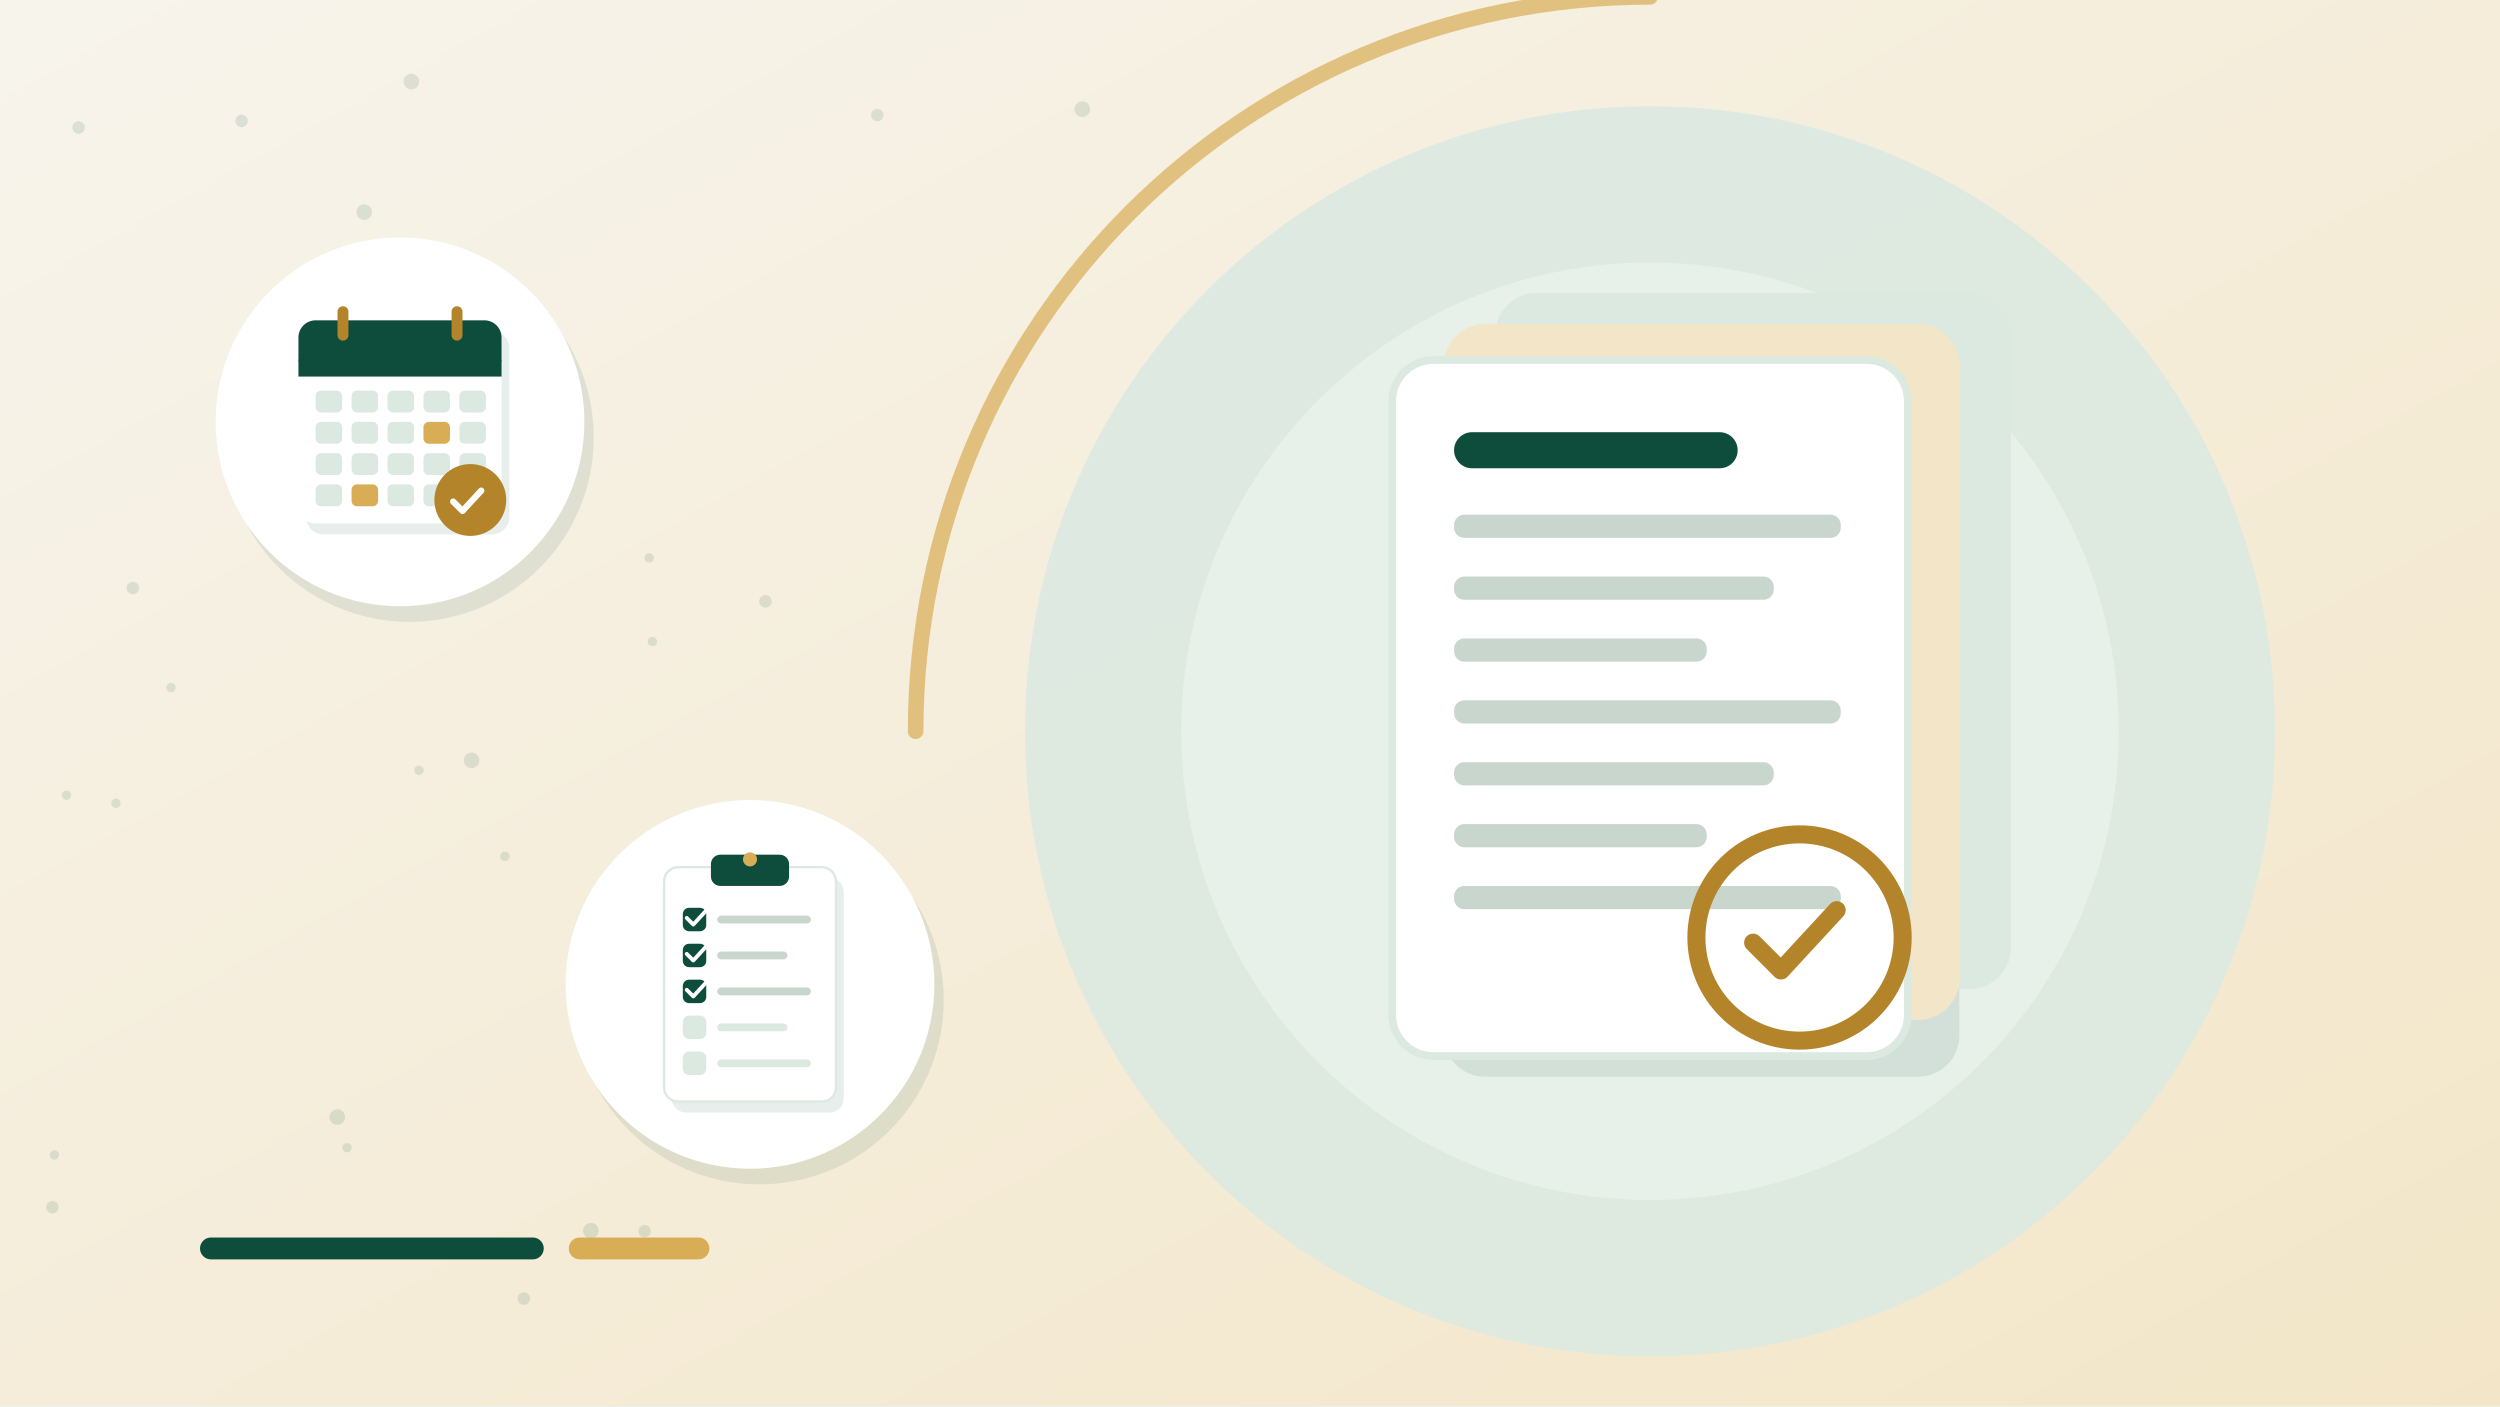
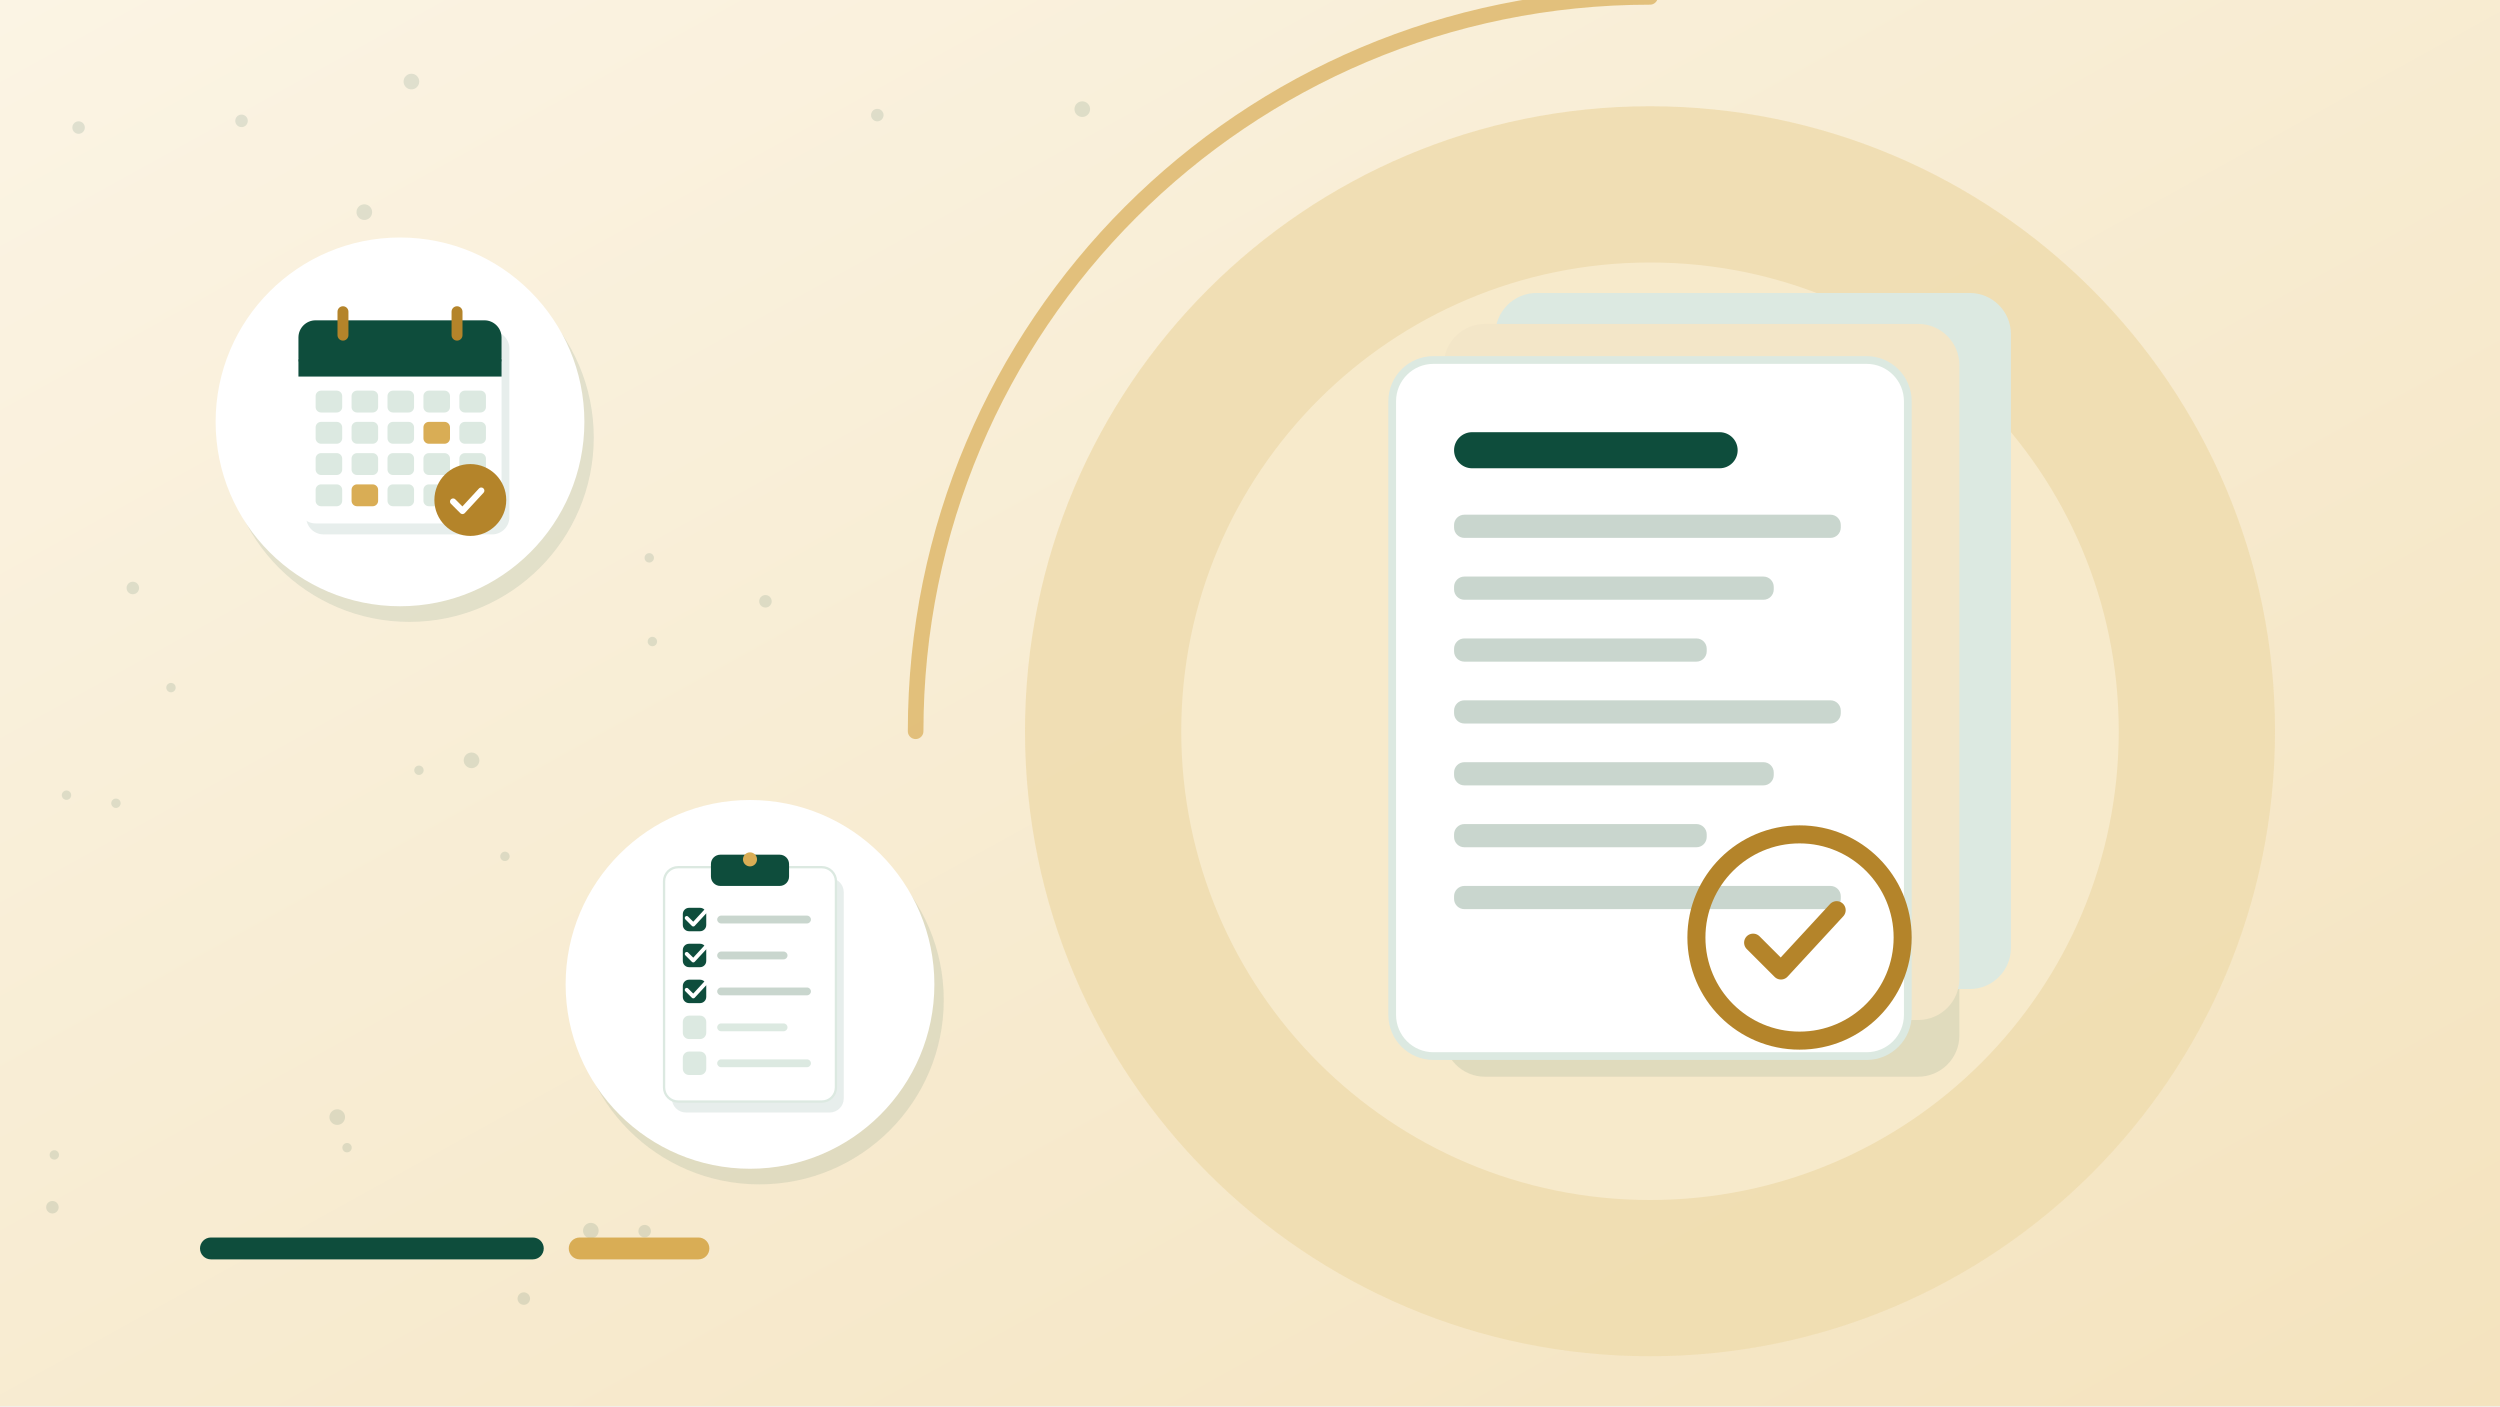
<svg xmlns="http://www.w3.org/2000/svg" viewBox="0 0 1600 900" width="1600" height="900">
  <defs>
    <linearGradient id="bg" x1="0" y1="0" x2="1" y2="1">
-       <stop offset="0" stop-color="#F7F4EC" />
-       <stop offset="1" stop-color="#F3E6C8" />
+       <stop offset="0" stop-color="#FBF4E4" />
+       <stop offset="1" stop-color="#F4E3BE" />
    </linearGradient>
  </defs>
  <rect x="0" y="0" width="1600" height="900" rx="0" fill="url(#bg)" />
  <circle cx="233.16" cy="135.764" r="5" fill="#0E4D3C" opacity=".12" />
  <circle cx="34.766" cy="739.147" r="3" fill="#0E4D3C" opacity=".12" />
  <circle cx="263.296" cy="52.199" r="5" fill="#0E4D3C" opacity=".12" />
  <circle cx="154.583" cy="77.353" r="4" fill="#0E4D3C" opacity=".12" />
  <circle cx="50.296" cy="81.642" r="4" fill="#0E4D3C" opacity=".12" />
  <circle cx="42.56" cy="508.908" r="3" fill="#0E4D3C" opacity=".12" />
  <circle cx="454.051" cy="524.697" r="3" fill="#0E4D3C" opacity=".12" />
  <circle cx="415.514" cy="357.012" r="3" fill="#0E4D3C" opacity=".12" />
  <circle cx="33.539" cy="772.622" r="4" fill="#0E4D3C" opacity=".12" />
  <circle cx="301.78" cy="486.617" r="5" fill="#0E4D3C" opacity=".12" />
  <circle cx="222.107" cy="734.514" r="3" fill="#0E4D3C" opacity=".12" />
  <circle cx="74.2" cy="514.084" r="3" fill="#0E4D3C" opacity=".12" />
  <circle cx="268.126" cy="492.97" r="3" fill="#0E4D3C" opacity=".12" />
  <circle cx="406.345" cy="557.109" r="4" fill="#0E4D3C" opacity=".12" />
  <circle cx="489.888" cy="384.833" r="4" fill="#0E4D3C" opacity=".12" />
  <circle cx="335.233" cy="831.097" r="4" fill="#0E4D3C" opacity=".12" />
  <circle cx="215.832" cy="714.942" r="5" fill="#0E4D3C" opacity=".12" />
  <circle cx="561.477" cy="73.669" r="4" fill="#0E4D3C" opacity=".12" />
  <circle cx="378.141" cy="787.624" r="5" fill="#0E4D3C" opacity=".12" />
  <circle cx="323.161" cy="548.063" r="3" fill="#0E4D3C" opacity=".12" />
  <circle cx="85.007" cy="376.311" r="4" fill="#0E4D3C" opacity=".12" />
  <circle cx="109.429" cy="440.067" r="3" fill="#0E4D3C" opacity=".12" />
  <circle cx="692.654" cy="69.858" r="5" fill="#0E4D3C" opacity=".12" />
  <circle cx="412.579" cy="787.93" r="4" fill="#0E4D3C" opacity=".12" />
  <circle cx="244.888" cy="315.161" r="4" fill="#0E4D3C" opacity=".12" />
  <circle cx="417.525" cy="410.585" r="3" fill="#0E4D3C" opacity=".12" />
-   <circle cx="1056" cy="468" r="400" fill="#DCE9E1" opacity=".9" />
-   <circle cx="1056" cy="468" r="300" fill="#E8F0EA" />
+   <circle cx="1056" cy="468" r="400" fill="#F0DDB0" opacity=".9" />
+   <circle cx="1056" cy="468" r="300" fill="#F7EACB" />
  <path d="M586 468 a 470 470 0 0 1 470 -470" fill="none" stroke="#D9AD55" stroke-width="10" stroke-linecap="round" opacity=".7" />
  <g transform="translate(726 138) scale(1.65)">
    <rect x="120" y="64" width="200" height="270" rx="16" fill="#0E4D3C" opacity=".10" />
    <rect x="140" y="30" width="200" height="270" rx="16" fill="#DCE9E1" />
    <rect x="120" y="42" width="200" height="270" rx="16" fill="#F3E6C8" />
    <rect x="100" y="56" width="200" height="270" rx="16" fill="#FFFFFF" stroke="#DCE9E1" stroke-width="3" />
    <rect x="124" y="84" width="110" height="14" rx="7" fill="#0E4D3C" />
    <rect x="124" y="116" width="150" height="9" rx="4" fill="#C9D6CE" />
    <rect x="124" y="140" width="124" height="9" rx="4" fill="#C9D6CE" />
    <rect x="124" y="164" width="98" height="9" rx="4" fill="#C9D6CE" />
    <rect x="124" y="188" width="150" height="9" rx="4" fill="#C9D6CE" />
    <rect x="124" y="212" width="124" height="9" rx="4" fill="#C9D6CE" />
    <rect x="124" y="236" width="98" height="9" rx="4" fill="#C9D6CE" />
    <rect x="124" y="260" width="150" height="9" rx="4" fill="#C9D6CE" />
    <circle cx="258" cy="280" r="40" fill="none" stroke="#B4842A" stroke-width="7" />
    <path d="M240 282 l10.8 10.8 l21.6 -23.4" fill="none" stroke="#B4842A" stroke-width="7" stroke-linecap="round" stroke-linejoin="round" />
  </g>
  <circle cx="262" cy="280" r="118" fill="#0E4D3C" opacity=".10" />
  <circle cx="256" cy="270" r="118" fill="#FFFFFF" />
  <g transform="translate(156 170) scale(.5)">
    <rect x="80" y="84" width="260" height="260" rx="22" fill="#0E4D3C" opacity=".10" />
    <rect x="70" y="70" width="260" height="260" rx="22" fill="#FFFFFF" />
    <rect x="70" y="70" width="260" height="70" rx="22" fill="#0E4D3C" />
    <rect x="70" y="120" width="260" height="22" rx="0" fill="#0E4D3C" />
    <rect x="120" y="52" width="14" height="44" rx="7" fill="#B4842A" />
    <rect x="266" y="52" width="14" height="44" rx="7" fill="#B4842A" />
    <rect x="92" y="160" width="34" height="28" rx="7" fill="#DCE9E1" />
    <rect x="138" y="160" width="34" height="28" rx="7" fill="#DCE9E1" />
    <rect x="184" y="160" width="34" height="28" rx="7" fill="#DCE9E1" />
    <rect x="230" y="160" width="34" height="28" rx="7" fill="#DCE9E1" />
    <rect x="276" y="160" width="34" height="28" rx="7" fill="#DCE9E1" />
    <rect x="92" y="200" width="34" height="28" rx="7" fill="#DCE9E1" />
    <rect x="138" y="200" width="34" height="28" rx="7" fill="#DCE9E1" />
    <rect x="184" y="200" width="34" height="28" rx="7" fill="#DCE9E1" />
    <rect x="230" y="200" width="34" height="28" rx="7" fill="#D9AD55" />
    <rect x="276" y="200" width="34" height="28" rx="7" fill="#DCE9E1" />
    <rect x="92" y="240" width="34" height="28" rx="7" fill="#DCE9E1" />
    <rect x="138" y="240" width="34" height="28" rx="7" fill="#DCE9E1" />
    <rect x="184" y="240" width="34" height="28" rx="7" fill="#DCE9E1" />
    <rect x="230" y="240" width="34" height="28" rx="7" fill="#DCE9E1" />
    <rect x="276" y="240" width="34" height="28" rx="7" fill="#DCE9E1" />
    <rect x="92" y="280" width="34" height="28" rx="7" fill="#DCE9E1" />
    <rect x="138" y="280" width="34" height="28" rx="7" fill="#D9AD55" />
    <rect x="184" y="280" width="34" height="28" rx="7" fill="#DCE9E1" />
    <rect x="230" y="280" width="34" height="28" rx="7" fill="#DCE9E1" />
    <rect x="276" y="280" width="34" height="28" rx="7" fill="#DCE9E1" />
    <circle cx="290" cy="300" r="46" fill="#B4842A" />
    <path d="M268 302 l12 12 l24 -26" fill="none" stroke="#FFFFFF" stroke-width="8" stroke-linecap="round" stroke-linejoin="round" />
  </g>
  <circle cx="486" cy="640" r="118" fill="#0E4D3C" opacity=".10" />
  <circle cx="480" cy="630" r="118" fill="#FFFFFF" />
  <g transform="translate(380 530) scale(.5)">
    <rect x="100" y="64" width="220" height="300" rx="18" fill="#0E4D3C" opacity=".10" />
    <rect x="90" y="50" width="220" height="300" rx="18" fill="#FFFFFF" stroke="#DCE9E1" stroke-width="3" />
    <rect x="150" y="34" width="100" height="40" rx="12" fill="#0E4D3C" />
    <circle cx="200" cy="40" r="9" fill="#D9AD55" />
    <rect x="114" y="102" width="30" height="30" rx="8" fill="#0E4D3C" />
    <path d="M119 115 l8.4 8.4 l16.8 -18.2" fill="none" stroke="#FFFFFF" stroke-width="5" stroke-linecap="round" stroke-linejoin="round" />
    <rect x="158" y="112" width="120" height="10" rx="5" fill="#C9D6CE" />
    <rect x="114" y="148" width="30" height="30" rx="8" fill="#0E4D3C" />
    <path d="M119 161 l8.4 8.4 l16.8 -18.2" fill="none" stroke="#FFFFFF" stroke-width="5" stroke-linecap="round" stroke-linejoin="round" />
    <rect x="158" y="158" width="90" height="10" rx="5" fill="#C9D6CE" />
    <rect x="114" y="194" width="30" height="30" rx="8" fill="#0E4D3C" />
    <path d="M119 207 l8.4 8.4 l16.8 -18.2" fill="none" stroke="#FFFFFF" stroke-width="5" stroke-linecap="round" stroke-linejoin="round" />
    <rect x="158" y="204" width="120" height="10" rx="5" fill="#C9D6CE" />
    <rect x="114" y="240" width="30" height="30" rx="8" fill="#DCE9E1" />
    <rect x="158" y="250" width="90" height="10" rx="5" fill="#DCE9E1" />
    <rect x="114" y="286" width="30" height="30" rx="8" fill="#DCE9E1" />
    <rect x="158" y="296" width="120" height="10" rx="5" fill="#DCE9E1" />
  </g>
  <rect x="128" y="792" width="220" height="14" rx="7" fill="#0E4D3C" />
  <rect x="364" y="792" width="90" height="14" rx="7" fill="#D9AD55" />
</svg>
